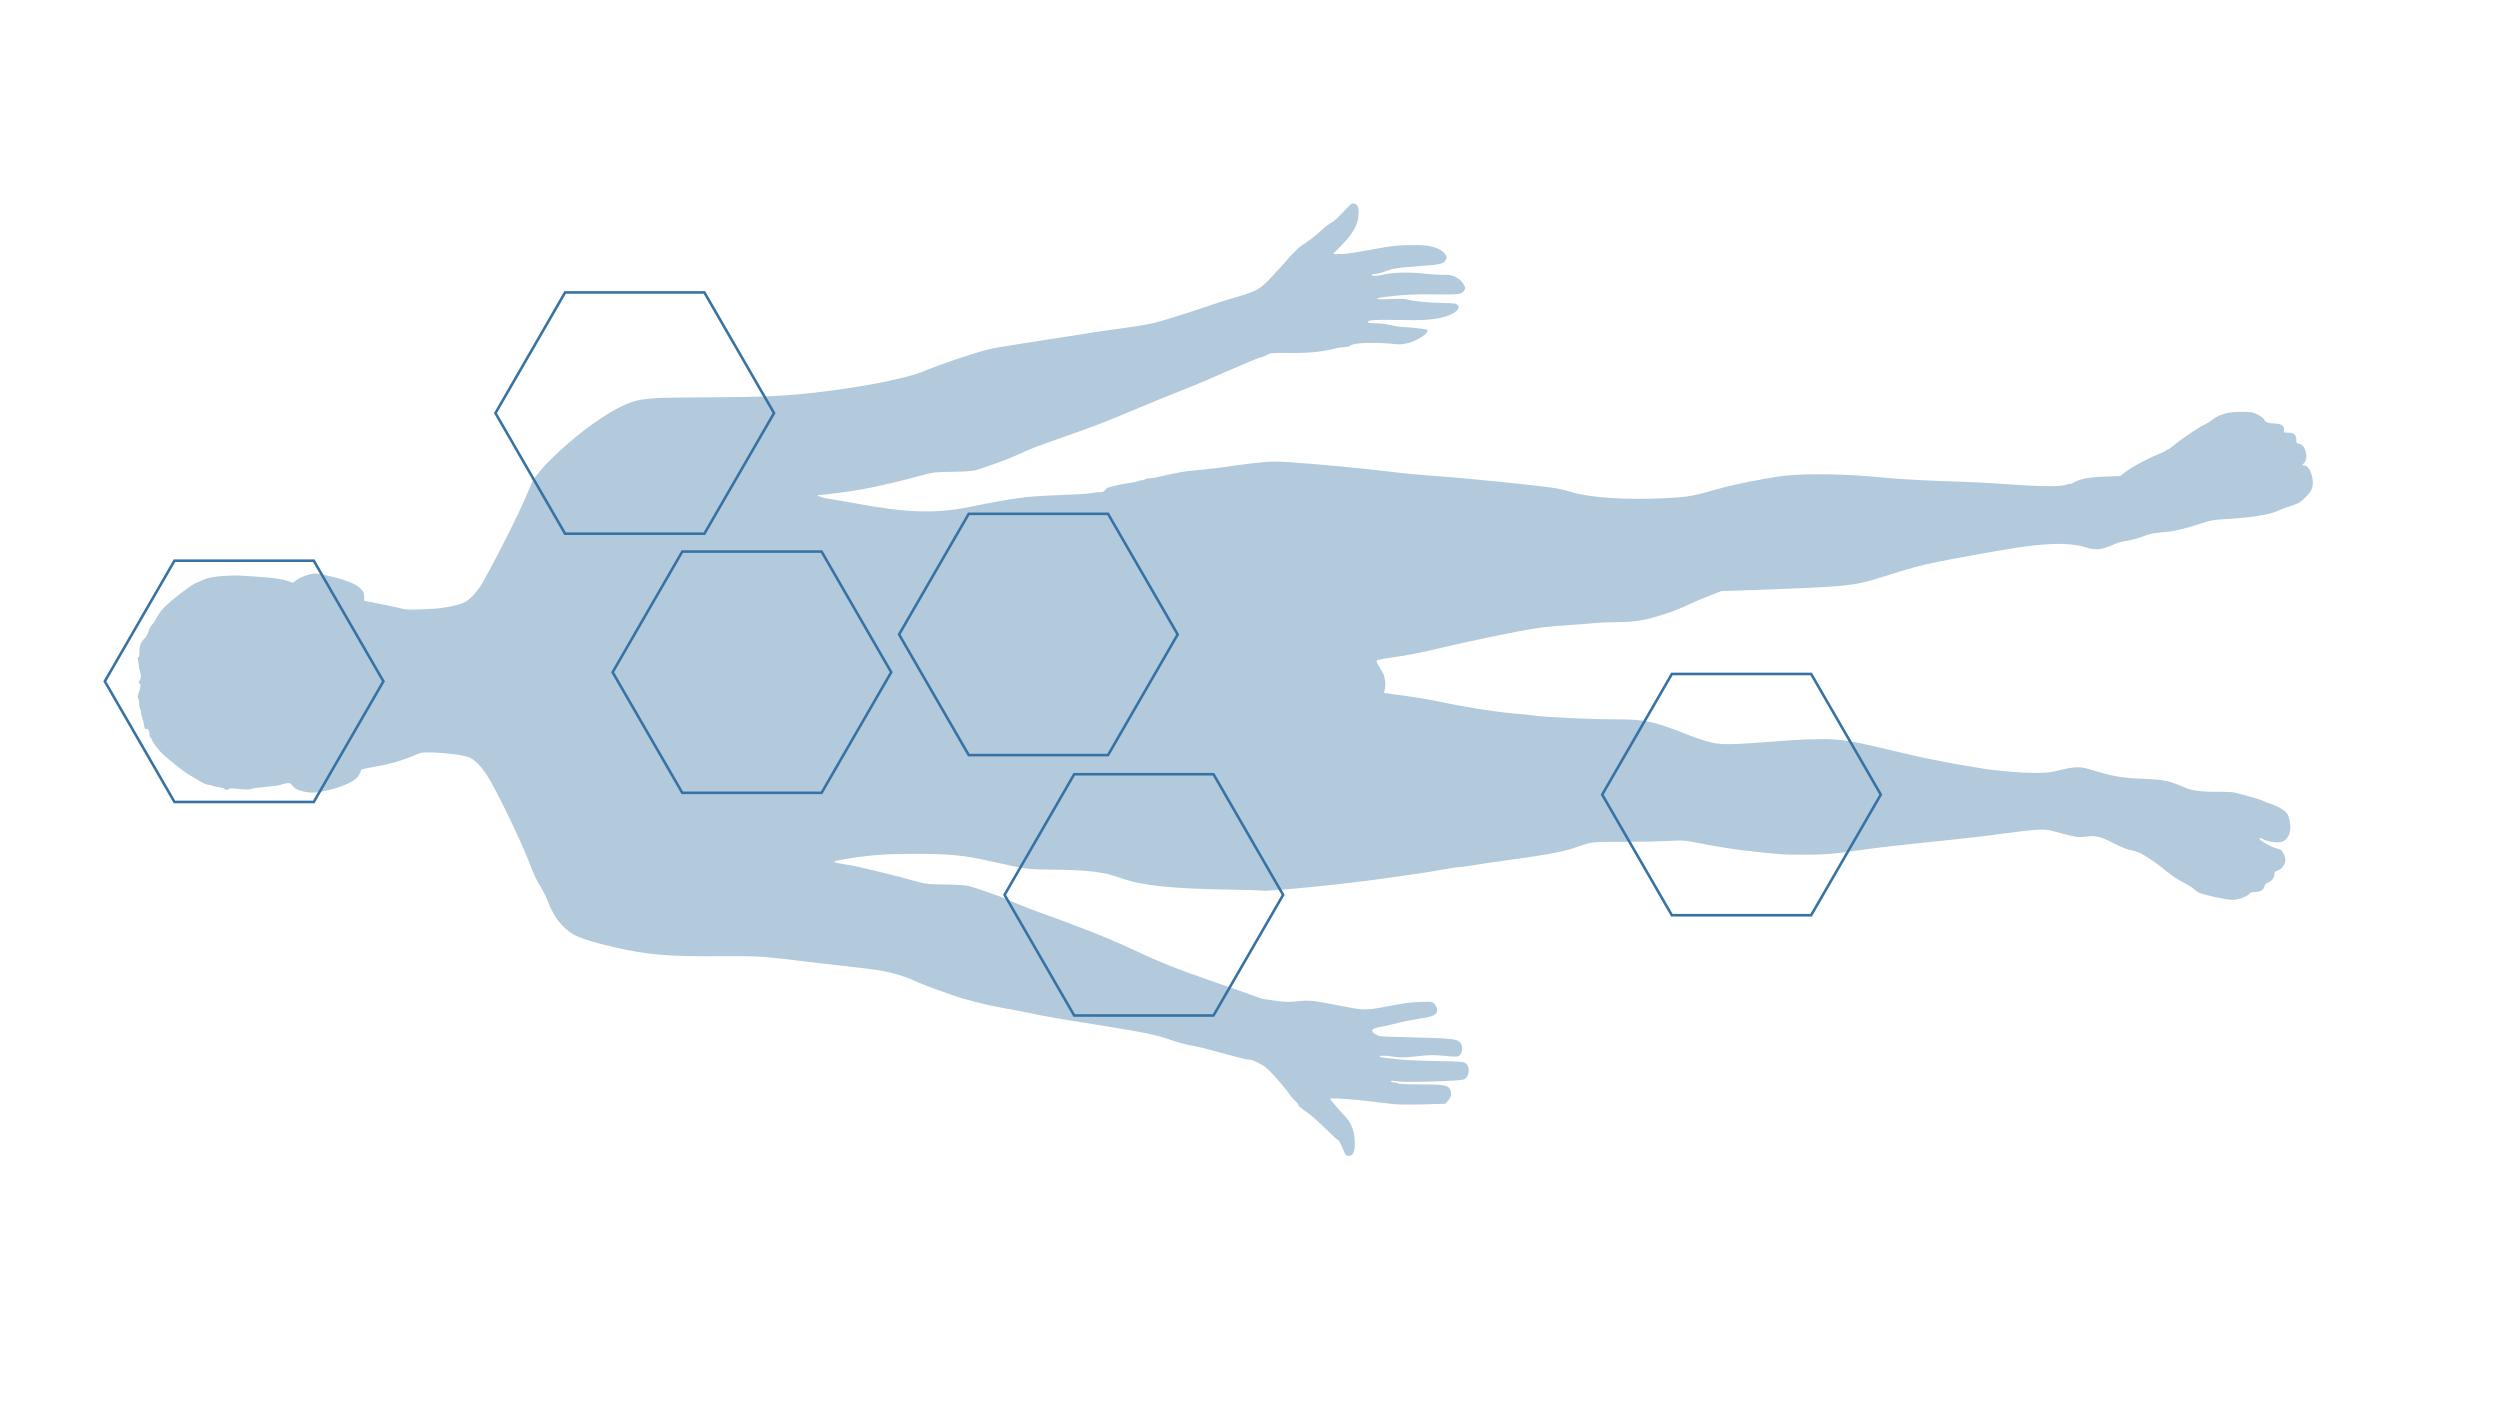
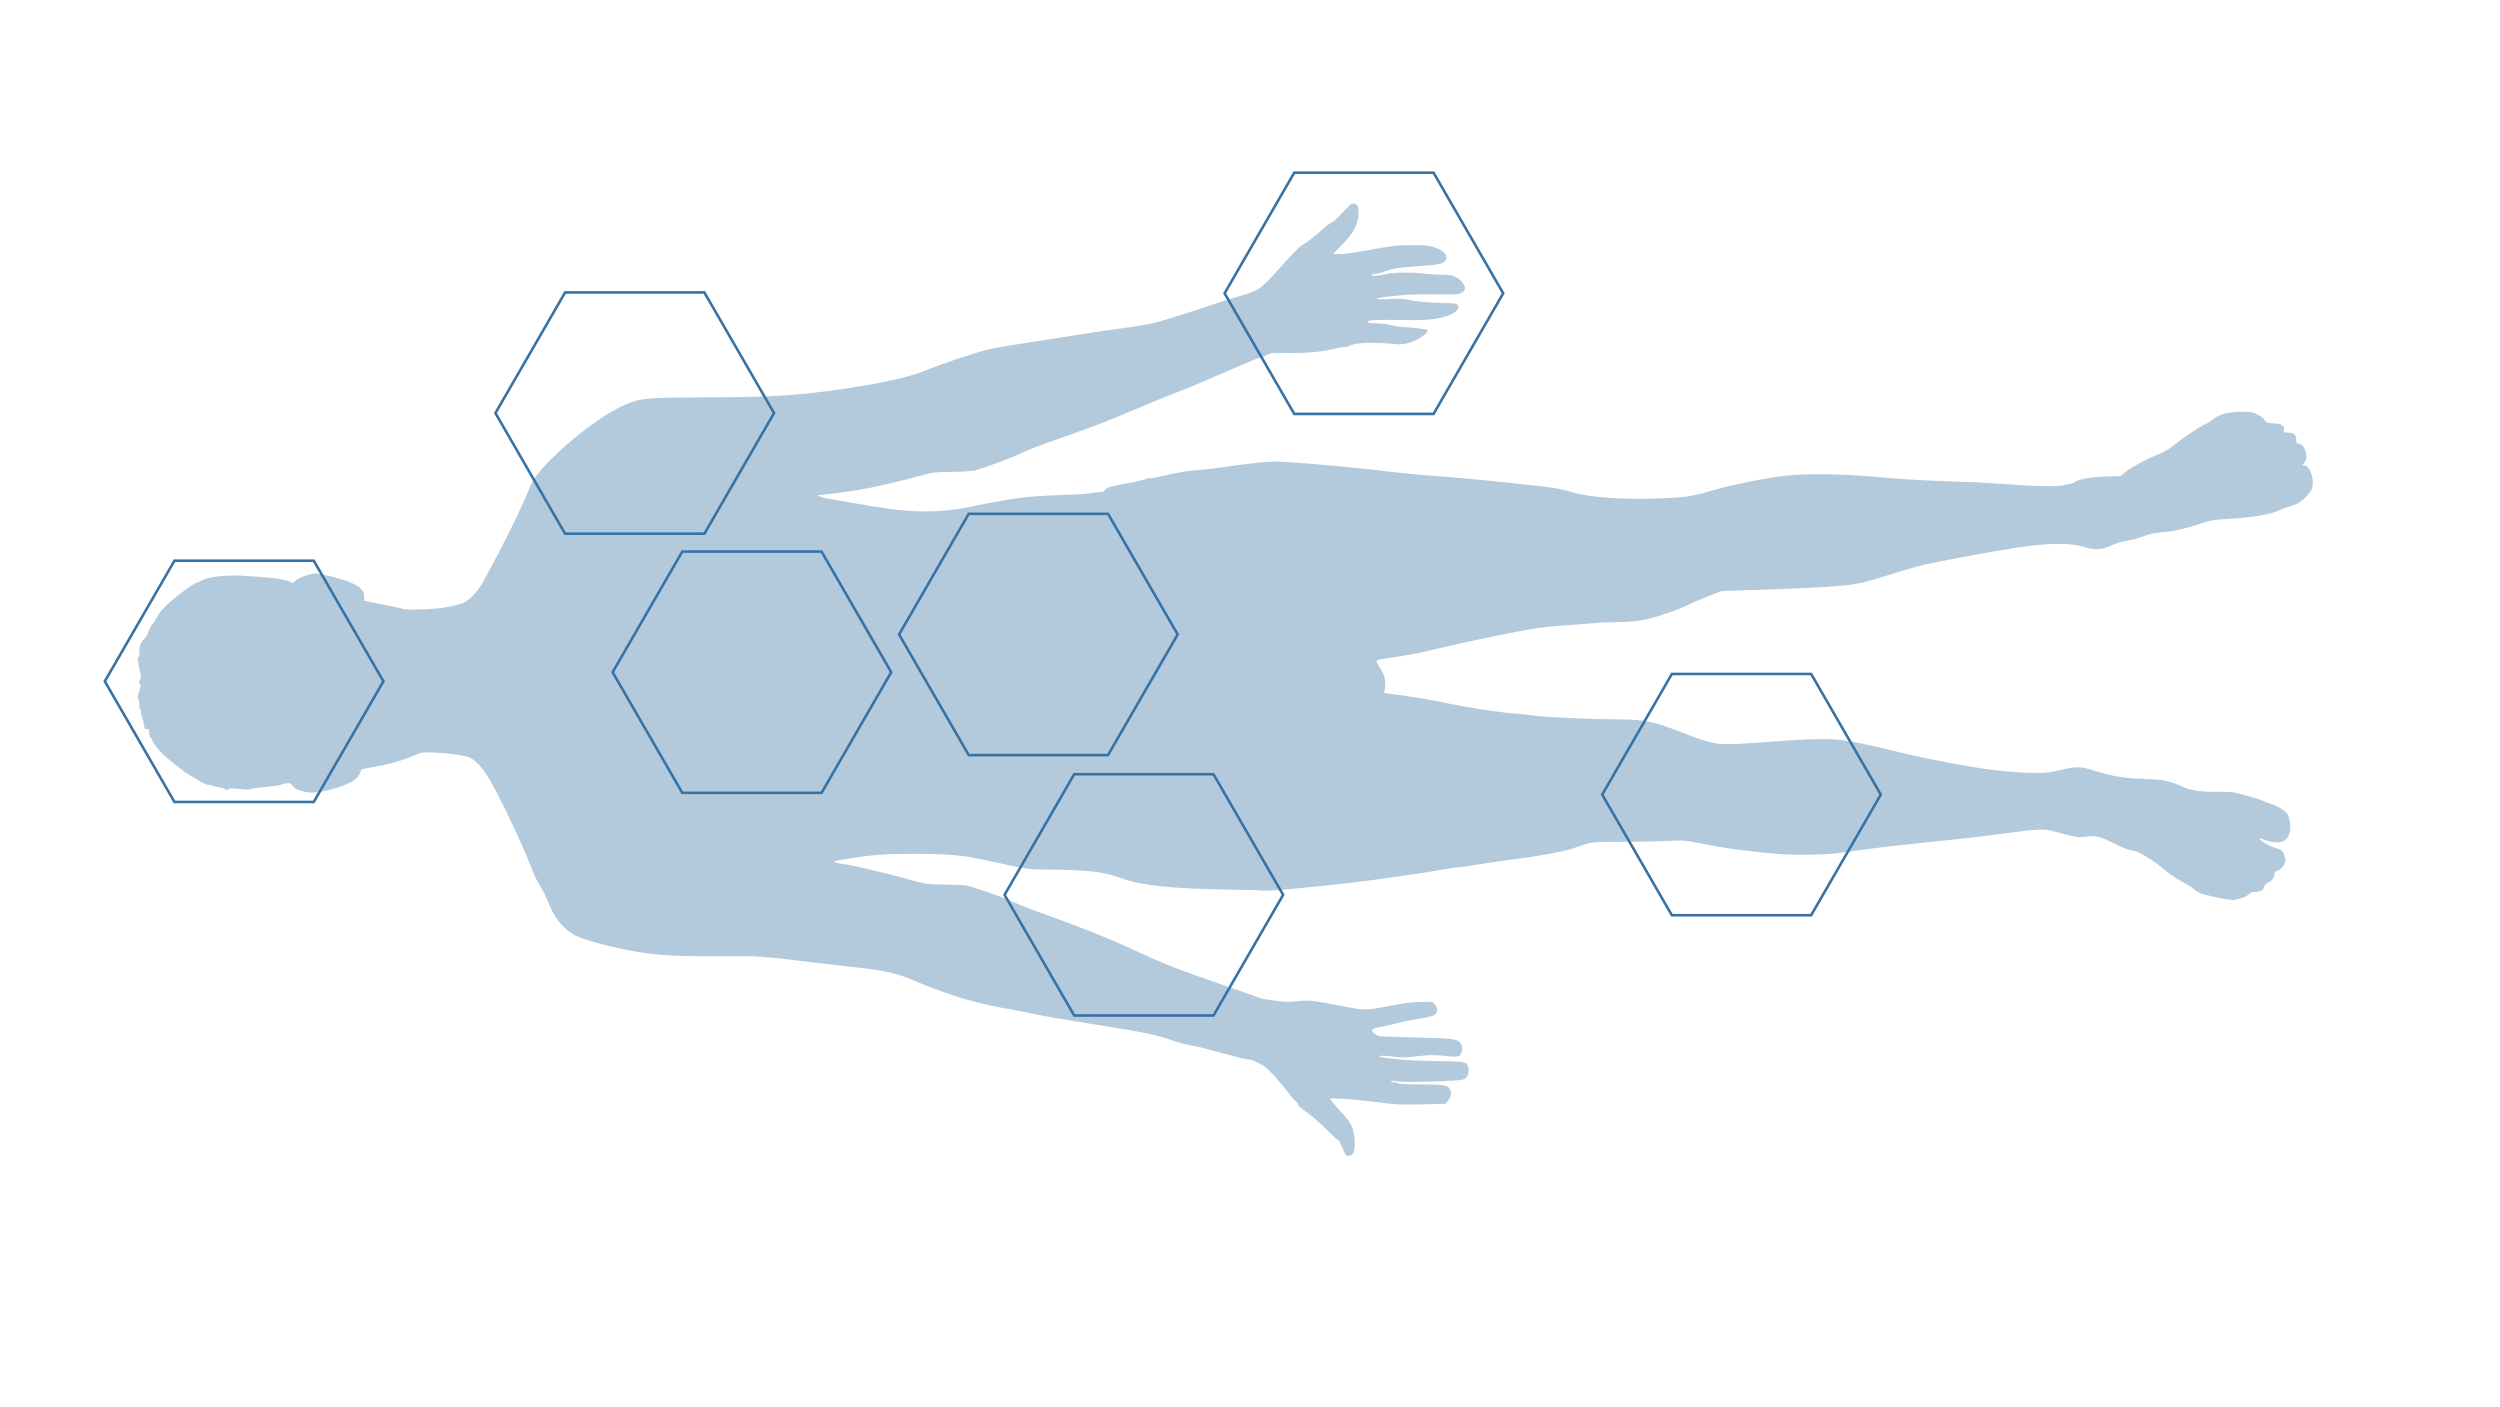
<svg xmlns="http://www.w3.org/2000/svg" version="1.1" x="0px" y="0px" width="1920px" height="1080px" viewBox="-475 560 1920 1080" enable-background="new -475 560 1920 1080" xml:space="preserve">
  <g id="svg2">
    <g id="layer1" transform="translate(41.50003,630.9231)">
      <path id="path2180" fill="#3672A3" fill-opacity="0.375" d="M1258.85,304.767c-1.425,3.177-5.798,7.887-9.499,10.231    c-1.467,0.93-4.896,2.305-7.619,3.057c-2.724,0.751-6.838,2.301-9.144,3.444c-5.395,2.674-20.227,5.075-37.715,6.104    c-11.729,0.69-13.707,1.019-20.952,3.472c-4.399,1.491-10.058,3.188-12.572,3.772c-2.514,0.584-5.942,1.395-7.619,1.803    c-1.676,0.409-6.304,0.984-10.285,1.278c-5.501,0.408-8.976,1.186-14.477,3.243c-3.981,1.488-9.467,2.947-12.19,3.243    c-3.089,0.335-7.208,1.554-10.946,3.238c-8.487,3.823-12.95,4.17-21.055,1.638c-11.603-3.625-28.562-3.366-55.239,0.844    c-13.467,2.125-46.667,8.106-57.524,10.363c-15.265,3.173-18.736,4.124-43.931,12.03c-21.435,6.727-25.927,7.154-103.501,9.849    l-19.048,0.662l-10.279,3.996c-5.653,2.197-12.683,5.206-15.619,6.686c-8.367,4.216-25.199,9.821-34.71,11.559    c-6.073,1.109-11.877,1.588-19.366,1.597c-5.881,0.007-13.779,0.342-17.551,0.743c-3.771,0.402-12.857,1.101-20.19,1.554    c-7.333,0.454-17.962,1.481-23.62,2.284c-13.109,1.859-53.646,10.231-77.334,15.973c-11.238,2.724-23.373,5.104-31.485,6.175    c-7.259,0.959-13.678,2.106-14.263,2.549c-0.877,0.662-0.471,1.726,2.283,5.984c2.701,4.174,3.447,6.097,3.85,9.905    c0.296,2.799,0.167,5.591-0.316,6.849c-0.616,1.606-0.585,2.19,0.131,2.399c0.518,0.153,7.8,1.188,16.182,2.299    c8.381,1.111,20.553,3.192,27.047,4.624c16.294,3.593,42.934,7.812,55.049,8.72c5.553,0.416,13.524,1.262,17.715,1.878    c7.907,1.162,43.886,2.749,62.478,2.755c16.434,0.006,23.675,0.995,35.429,4.842c5.657,1.851,13.715,4.805,17.905,6.566    c4.19,1.761,11.138,4.191,15.438,5.402c11.058,3.114,13.257,3.086,66.141-0.863c5.896-0.439,15.839-0.799,22.096-0.798    c15.917,0.003,23.429,1.293,62.425,10.722c6.704,1.621,15.275,3.516,19.048,4.211c3.771,0.695,10.114,1.949,14.095,2.788    c3.981,0.838,9.296,1.812,11.811,2.162c2.514,0.351,8.343,1.333,12.952,2.181c11.35,2.086,31.811,3.896,44.061,3.896    c8.24,0,11.439-0.348,17.604-1.911c11.188-2.838,16.467-3.098,22.909-1.13c19.142,5.849,24.874,6.88,42.286,7.604    c13.021,0.542,15.659,0.874,21.334,2.684c3.562,1.137,8.019,2.847,9.904,3.8c4.873,2.463,13.177,3.579,25.757,3.462    c5.995-0.056,11.995,0.235,13.333,0.646c1.34,0.41,6.003,1.646,10.364,2.745c4.361,1.101,9.301,2.7,10.978,3.556    c1.676,0.855,4.794,2.058,6.928,2.672c2.135,0.615,5.68,2.336,7.878,3.824c3.4,2.303,4.169,3.283,5.143,6.562    c2.385,8.03,0.979,14.611-3.791,17.736c-2.684,1.759-11.002,1.164-15.444-1.104c-2.552-1.302-3.238-1.421-3.238-0.561    c0,1.302,8.255,6.058,12.571,7.244c1.677,0.46,3.429,1.094,3.894,1.409c1.439,0.972,3.345,5.335,3.345,7.659    c0,3.15-2.989,7.248-5.921,8.117c-1.945,0.576-2.46,1.139-2.46,2.688c0,2.673-1.989,5.3-4.95,6.537    c-1.731,0.723-2.596,1.678-2.9,3.204c-0.514,2.569-3.118,3.985-7.331,3.985c-1.792,0-3.321,0.488-3.963,1.267    c-1.875,2.269-8.824,4.829-13.108,4.829c-4.837,0-23.738-4.198-26.415-5.867c-1.048-0.653-2.762-1.979-3.81-2.947    c-1.048-0.967-4.647-3.139-8-4.824c-3.353-1.687-9.01-5.47-12.571-8.409c-6.913-5.703-8.986-7.192-16.763-12.038    c-3.384-2.108-6.441-3.338-9.655-3.881c-3.152-0.532-7.925-2.424-14.476-5.739c-10.62-5.372-12.929-5.863-22.346-4.75    c-5.035,0.595-6.572,0.311-24.357-4.511c-6.295-1.707-12.089-1.407-36.216,1.875c-12.152,1.652-29.467,3.729-38.477,4.613    c-9.01,0.886-22.209,2.265-29.334,3.067c-7.123,0.801-16.552,1.828-20.952,2.281c-4.399,0.452-16.743,2.056-27.43,3.562    c-17.562,2.477-21.148,2.747-37.334,2.819c-17.347,0.078-19.926-0.104-48.382-3.412c-8.84-1.028-17.632-2.474-32.762-5.389    c-11.897-2.291-12.494-2.331-24.763-1.686c-6.914,0.364-22.686,0.662-35.048,0.662c-24.594,0-21.548-0.409-37.715,5.062    c-7.958,2.691-25.639,5.869-50.485,9.071c-6.596,0.851-17.011,2.39-23.144,3.421s-12.315,1.875-13.738,1.875    c-1.422,0-7.033,0.84-12.467,1.865c-5.436,1.024-15.025,2.568-21.311,3.432c-6.287,0.862-14.857,2.084-19.049,2.716    c-30.923,4.66-95.164,11.126-98.795,9.943c-0.559-0.182-12.33-0.519-26.159-0.749c-43.783-0.729-66.285-3.17-81.967-8.893    c-12.866-4.696-25.178-6.188-52.892-6.412c-18.514-0.149-19.263-0.253-47.62-6.582c-20.319-4.534-30.725-5.523-58.667-5.573    c-19.492-0.034-32.721,0.906-48.763,3.467c-15.293,2.442-15.509,2.866-2.456,4.82c7.782,1.165,35.824,7.942,54.266,13.115    c6.515,1.826,8.649,2.044,21.334,2.176c7.752,0.081,15.639,0.531,17.524,1c4.875,1.213,25.703,8.372,29.334,10.083    c5.276,2.485,17.27,7.349,24,9.73c29.894,10.584,54.976,20.518,72.001,28.518c22.455,10.55,34.992,15.552,64.382,25.688    c18.803,6.484,32.105,11.184,34.668,12.247c0.838,0.349,3.066,0.812,4.952,1.03c1.886,0.218,6,0.794,9.144,1.279    c3.391,0.523,8.037,0.665,11.428,0.35c13.51-1.259,11.41-1.463,39.239,3.812c16.847,3.193,15.141,3.271,42.667-1.949    c4.191-0.795,11.505-1.541,16.254-1.659c8.626-0.214,8.635-0.213,10.477,1.924c1.023,1.188,1.842,3.109,1.842,4.326    c0,3.743-2.557,4.952-14.384,6.801c-5.847,0.915-12.957,2.328-15.8,3.142c-2.844,0.813-8.173,2.03-11.842,2.705    c-8.069,1.482-9.597,2.747-6.398,5.299c1.21,0.964,3.257,1.939,4.549,2.166c1.293,0.227,11.951,0.626,23.684,0.887    c29.773,0.662,35.074,1.169,37.485,3.58c2.263,2.263,2.563,6.467,0.67,9.356c-1.429,2.18-2.673,2.272-14.535,1.084    c-6.077-0.608-9.905-0.503-18.915,0.523c-9.336,1.063-12.312,1.133-17.144,0.396c-6.899-1.05-11.562-1.139-11.562-0.222    c0,0.362,2.143,0.859,4.762,1.104c2.619,0.246,8.02,0.818,12,1.272c3.982,0.454,16.262,0.961,27.291,1.127    c16.386,0.246,20.378,0.516,21.838,1.473c3.312,2.171,3.406,8.753,0.166,11.696c-1.493,1.356-3.286,1.593-16.531,2.176    c-18.607,0.82-31.094,0.854-36.816,0.1c-2.953-0.388-4.273-0.325-3.954,0.19c0.263,0.428,1.466,0.775,2.674,0.775    s2.407,0.344,2.667,0.763c0.291,0.47,6.873,0.762,17.212,0.762c17.79,0,21.032,0.526,22.728,3.694    c1.484,2.774,0.959,6.035-1.4,8.675l-2.223,2.488l-17.016,0.47c-9.357,0.258-19.587,0.165-22.729-0.207    c-3.144-0.371-11.886-1.404-19.429-2.295c-14.605-1.725-29.334-2.626-29.334-1.794c0,0.521,6.578,8.185,11.68,13.604    c5.127,5.449,7.386,12.003,7.343,21.307c-0.028,6.26-1.479,8.915-4.871,8.915c-1.57,0-2.239-0.598-3.202-2.856    c-3.273-7.682-4.133-9.334-4.852-9.334c-0.428,0-4.458-3.661-8.955-8.137c-4.496-4.475-10.236-9.644-12.754-11.484    c-8.088-5.913-8.77-6.495-8.77-7.485c0-0.535-0.92-1.696-2.043-2.58s-3.095-3.098-4.381-4.92    c-5.818-8.242-16.607-20.208-20.047-22.232c-5.962-3.509-9.146-4.876-11.398-4.891c-1.939-0.013-6.482-1.119-21.942-5.343    c-2.933-0.802-7.885-2.153-11.004-3.005c-3.119-0.851-8.667-2.066-12.331-2.702c-3.664-0.636-9.886-2.324-13.83-3.751    c-11.451-4.146-21.989-6.312-59.599-12.251c-25.979-4.103-38.649-6.305-48.001-8.344c-4.609-1.005-14.552-2.906-22.095-4.225    c-12.873-2.249-29.709-6.547-39.239-10.016c-2.305-0.837-7.962-2.831-12.572-4.43s-10.609-3.934-13.333-5.187    c-14.234-6.556-24.997-9.168-47.62-11.56c-8.381-0.887-22.096-2.454-30.477-3.485c-42.386-5.208-43.855-5.312-72.763-5.105    c-41.911,0.299-57.157-1.002-83.811-7.15c-15.349-3.54-26.957-7.321-31.235-10.177c-8.179-5.457-13.879-12.894-18.167-23.702    c-2.33-5.875-3.649-8.464-8.116-15.938c-1.378-2.305-3.759-7.56-5.29-11.678c-6.583-17.696-26.668-59.496-33.746-70.228    c-4.851-7.355-9.505-12.076-13.582-13.781c-3.956-1.652-16.141-3.366-26.701-3.756c-9.257-0.34-9.799-0.273-14.675,1.813    c-10.767,4.608-19.628,7.116-33.887,9.59c-7.31,1.269-8.128,1.565-8.128,2.954c0,0.506-0.897,2.242-1.994,3.855    c-2.651,3.902-11.511,8.018-22.973,10.67c-9.838,2.277-13.595,2.441-19.659,0.862c-4.565-1.188-5.912-1.979-8.228-4.831    c-1.238-1.523-1.863-1.693-4.577-1.245c-1.729,0.286-3.718,0.823-4.421,1.191c-0.703,0.369-5.674,1.044-11.048,1.499    c-5.373,0.455-10.526,1.192-11.451,1.637c-1.191,0.574-3.854,0.562-9.143-0.04c-4.771-0.543-7.554-0.583-7.716-0.11    c-0.326,0.947-2.946,0.963-3.528,0.021c-0.244-0.396-2.064-0.927-4.045-1.183c-1.981-0.254-4.197-0.789-4.925-1.186    c-0.728-0.398-2.232-0.724-3.344-0.724c-1.112,0-3.774-1.087-5.916-2.415s-5.832-3.521-8.201-4.869    c-3.947-2.248-12.494-8.855-20.059-15.505c-3.69-3.243-8.671-9.729-9.268-12.068c-0.241-0.942-0.758-1.714-1.15-1.714    c-0.392,0-0.633-0.43-0.536-0.953c0.098-0.523-0.078-2.029-0.39-3.346c-0.437-1.844-0.895-2.309-1.991-2.021    c-1.196,0.312-1.512-0.215-1.976-3.309c-0.304-2.023-1.026-4.815-1.606-6.202c-0.58-1.388-0.842-2.865-0.583-3.284    s0.073-1.241-0.414-1.826c-0.486-0.587-0.936-2.715-0.998-4.729c-0.063-2.016-0.466-3.908-0.895-4.208    c-0.514-0.357-0.326-1.822,0.552-4.292c1.566-4.409,1.694-6.727,0.396-7.159c-0.696-0.231-0.618-0.798,0.303-2.203    c1.171-1.788,1.188-4.705,0.044-7.517c-0.256-0.629-0.549-2.171-0.652-3.429c-0.103-1.257-0.426-3.449-0.718-4.871    c-0.365-1.775-0.273-2.424,0.293-2.075c0.557,0.345,0.817-0.955,0.803-4.001c-0.023-4.835,1.129-7.763,4.153-10.557    c1.008-0.931,2.267-3.243,2.797-5.136s1.732-4.217,2.671-5.164c0.939-0.947,2.585-3.436,3.658-5.531    c3.238-6.325,9.44-12.172,24.917-23.489c1.886-1.378,4.629-2.945,6.095-3.481c1.467-0.536,3.607-1.477,4.755-2.089    c2.868-1.529,9.615-2.736,17.34-3.098c7.772-0.365,6.775-0.388,20.953,0.492c14.423,0.896,22.353,1.955,27.011,3.609l3.661,1.301    l2.414-2.031c2.599-2.187,10.995-5.118,14.66-5.118c3.878,0,19.022,3.716,25.65,6.293c3.983,1.549,7.318,3.438,8.953,5.072    c2.612,2.61,2.807,3.094,2.923,7.272l0.062,2.256l10.667,2.17c15.698,3.192,16.553,3.38,19.048,4.178    c2.25,0.721,12.569,0.638,24.217-0.192c8.944-0.639,20.036-3.099,23.733-5.266c4.642-2.721,10.17-9.068,14.034-16.117    c16.183-29.517,29.934-57.509,36.658-74.622c5.337-13.582,57.35-60.373,83.837-64.438c10.25-1.573,14.02-1.708,52.191-1.879    c39.364-0.177,56.942-0.921,79.046-3.347c39.385-4.321,74.194-11.522,86.67-16.874c11-4.718,38.859-14.106,49.525-16.689    c3.562-0.862,13.505-2.605,22.095-3.874c8.591-1.267,23.848-3.646,33.906-5.287c18.331-2.99,34.321-5.399,45.715-6.888    c11.874-1.551,21.225-3.157,26.958-4.629c6.597-1.695,30.975-9.411,42.377-13.414c4.19-1.471,11.562-3.802,16.381-5.178    c15.664-4.475,19.495-6.214,24.984-11.348c2.724-2.548,9.404-9.725,14.844-15.948c6.1-6.978,11.207-12.09,13.324-13.334    c4.114-2.418,10.565-7.445,15.857-12.357c2.126-1.973,5.287-4.313,7.026-5.2c4.579-2.336,13.718-14.556,15.919-14.556    c3.786,0,5.118,2.557,4.613,8.853c-0.623,7.744-4.281,14.349-12.721,22.958l-6.908,7.048h4.681c4.931,0,7.269-0.325,25.048-3.48    c18.082-3.208,19.543-3.346,35.645-3.362c17.867-0.018,22.975,7.962,21.725,10.52c-1.83,3.746-4.178,4.419-18.998,5.447    c-18.371,1.276-21.594,1.764-28.366,4.298c-2.669,0.999-6.011,1.815-7.429,1.815c-1.416,0-2.576,0.343-2.576,0.762    c0,1.134,4.875,0.923,10.131-0.44c5.887-1.524,20.617-1.773,30.412-0.512c4.069,0.523,11.819,0.952,17.222,0.952    c9.304,0,15.236,8.694,13.651,11.354c-2.186,3.665-3.472,3.881-21.51,3.623c-16.387-0.234-24.247,0.128-38.063,1.754    c-11.232,1.323-9.853,2.426,2.31,1.845c7.135-0.341,11.557-0.228,13.313,0.34c4,1.292,15.157,2.392,26.927,2.655    c10.146,0.227,10.643,0.312,12.078,2.085c1.988,2.455-4.524,11.5-35.146,11.09c-31.45-0.421-34.372-0.268-34.372,1.803    c0,0.305,2.964,0.609,6.587,0.677c3.622,0.067,8.681,0.685,11.238,1.374c2.558,0.688,6.365,1.317,8.46,1.399    c6.383,0.25,15.842,1.252,18.787,1.99c4.708,1.18-10.572,12.59-22.977,11.24c-12.203-1.329-27.393-1.332-32.57-0.006    c-2.199,0.563-3.861,1.247-3.691,1.52c0.168,0.272-1.375,0.567-3.43,0.656c-2.054,0.088-5.031,0.51-6.617,0.937    c-9.924,2.673-20.885,3.802-35.336,3.64c-13.994-0.157-14.9-0.079-17.946,1.549c-1.765,0.943-3.725,1.714-4.356,1.714    c-0.918,0-9.738,3.635-27.558,11.365c-3.893,1.688-8.215,3.573-12.978,5.657c-7.18,3.141-17.979,7.59-24,9.887    c-6.022,2.296-20.034,8.012-31.139,12.702c-25.207,10.645-30.418,12.656-56.382,21.753c-20.833,7.3-26.343,9.445-35.81,13.941    c-5.529,2.625-25.736,10.006-31.62,11.548c-2.336,0.612-9.261,1.062-17.905,1.162c-12.623,0.146-14.852,0.375-21.334,2.184    c-15.194,4.239-35.076,8.955-46.829,11.105c-10.116,1.852-31.138,4.602-35.176,4.602c-0.574,0,2.812,1.918,7.527,2.622    c4.714,0.704,14.744,2.425,22.286,3.824c39.069,7.251,60.892,7.896,87.24,2.578c34.959-7.056,43.13-8.118,69.715-9.055    c11.315-0.399,21.943-1.062,23.62-1.472c1.676-0.411,4.493-0.755,6.259-0.765c2.341-0.013,3.417-0.403,3.971-1.438    c0.418-0.781,1.716-1.786,2.884-2.235c2.238-0.858,13.474-3.176,17.363-3.581c1.257-0.131,3.915-0.751,5.905-1.379    c1.991-0.627,3.619-0.961,3.619-0.741c0,0.219,0.453,0.023,1.007-0.436s2.01-0.812,3.238-0.786    c1.227,0.027,3.946-0.352,6.041-0.842c15.166-3.548,20.963-4.603,29.333-5.335c10.889-0.954,19.65-1.997,28.953-3.449    c3.562-0.556,11.95-1.606,18.641-2.333c10.681-1.162,13.842-1.211,25.905-0.404c20.167,1.347,60.309,5.167,77.36,7.359    c8.172,1.05,24.459,2.575,36.191,3.388c25.016,1.733,83.69,7.821,91.86,9.531c3.116,0.652,7.723,1.826,10.237,2.607    c14.027,4.358,42.362,6.195,72.382,4.692c16.958-0.85,20.821-1.537,40.382-7.179c11.961-3.45,37.703-8.533,50.667-10.004    c18.097-2.053,47.901-1.476,77.716,1.505c11.557,1.155,35.259,2.406,57.905,3.056c7.334,0.21,18.134,0.729,24.001,1.152    c35.895,2.59,51.663,2.917,56.599,1.176c1.69-0.597,3.247-0.912,3.458-0.701s1.281-0.205,2.379-0.924    c4.126-2.703,11.842-4.192,24.042-4.639l11.81-0.432l4.571-3.511c4.8-3.687,16.633-10.028,24.382-13.065    c2.514-0.986,5.113-2.252,5.774-2.812c0.661-0.562,1.521-1.021,1.91-1.021c0.389,0,2.591-1.571,4.892-3.49    c5.707-4.758,19.301-13.897,23.312-15.671c1.806-0.799,4.24-2.251,5.412-3.229c5.575-4.653,12.279-6.55,23.081-6.529    c7.151,0.014,8.445,0.235,12.19,2.086c2.401,1.186,4.585,2.885,5.114,3.976c1.011,2.085,3.188,2.817,8.791,2.958    c4.421,0.11,7.059,2.236,6.337,5.108c-0.434,1.73-0.268,1.839,2.812,1.839c4.615,0,6.66,1.635,6.66,5.326    c0,2.646,0.215,2.979,2.071,3.195c4.838,0.563,7.628,10.882,3.987,14.756l-1.56,1.661l2.236,0.448    C1258.201,287.604,1261.408,299.063,1258.85,304.767z" />
    </g>
    <g id="shoulder">
      <polygon fill="none" stroke="#3672A3" stroke-width="2" stroke-miterlimit="10" points="-41.012,969.902 -94.5,877.258     -41.012,784.614 65.965,784.614 119.453,877.258 65.965,969.902  " />
    </g>
    <g id="hip">
      <polygon fill="none" stroke="#3672A3" stroke-width="2" stroke-miterlimit="10" points="349.988,1339.902 296.5,1247.258     349.988,1154.613 456.965,1154.613 510.453,1247.258 456.965,1339.902  " />
    </g>
    <g id="spine">
      <polygon fill="none" stroke="#3672A3" stroke-width="2" stroke-miterlimit="10" points="268.988,1139.902 215.5,1047.258     268.988,954.614 375.965,954.614 429.453,1047.258 375.965,1139.902  " />
    </g>
    <g id="lower_x5F_limb">
      <polygon fill="none" stroke="#3672A3" stroke-width="2" stroke-miterlimit="10" points="808.988,1262.902 755.5,1170.258     808.988,1077.614 915.965,1077.614 969.453,1170.258 915.965,1262.902  " />
    </g>
    <g id="additional">
      <polygon fill="none" stroke="#3672A3" stroke-width="2" stroke-miterlimit="10" points="-341.012,1175.902 -394.5,1083.258     -341.012,990.614 -234.035,990.614 -180.547,1083.258 -234.035,1175.902  " />
    </g>
    <g id="chest">
      <polygon fill="none" stroke="#3672A3" stroke-width="2" stroke-miterlimit="10" points="48.988,1168.902 -4.5,1076.258     48.988,983.614 155.965,983.614 209.453,1076.258 155.965,1168.902  " />
    </g>
    <g id="upper_x5F_limb">
-       <circle cx="900" cy="300" r="100" stroke="black" stroke-width="3" fill="red" />
+       <polygon fill="none" stroke="#3672A3" stroke-width="2" stroke-miterlimit="10" points="518.988,877.902 465.5,785.258     518.988,692.614 625.965,692.614 679.453,785.258 625.965,877.902" />
    </g>
  </g>
</svg>
